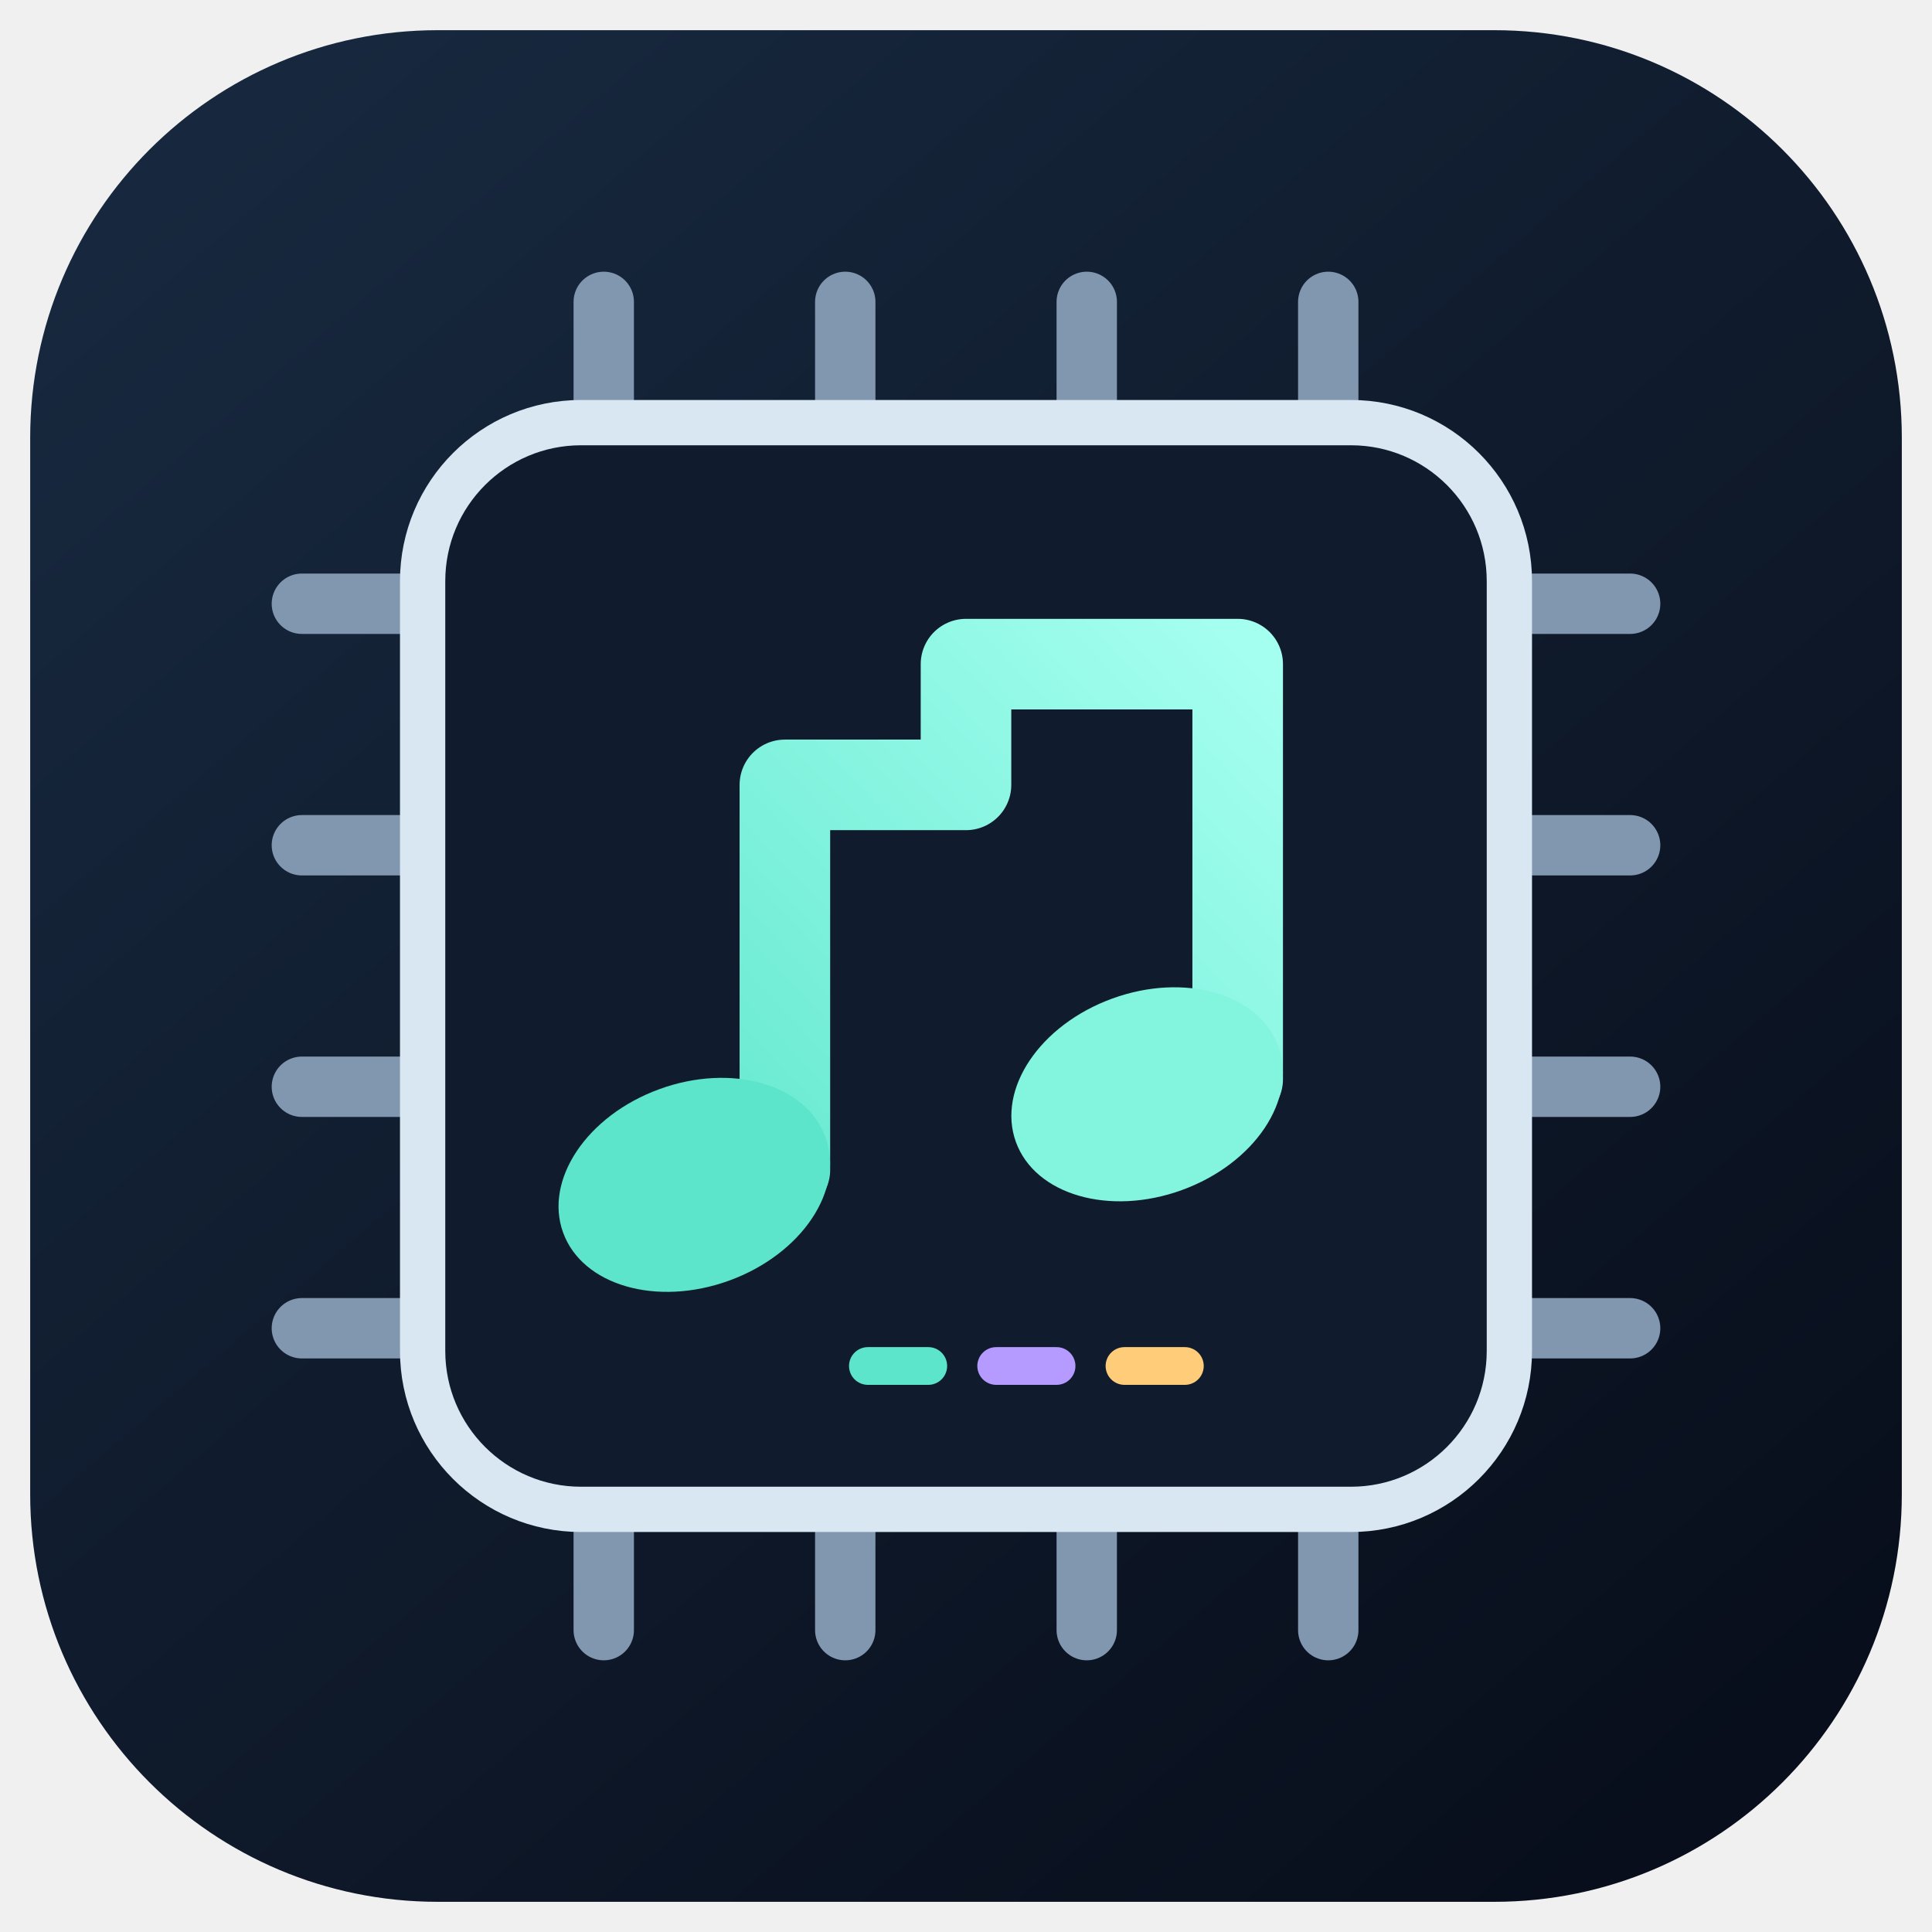
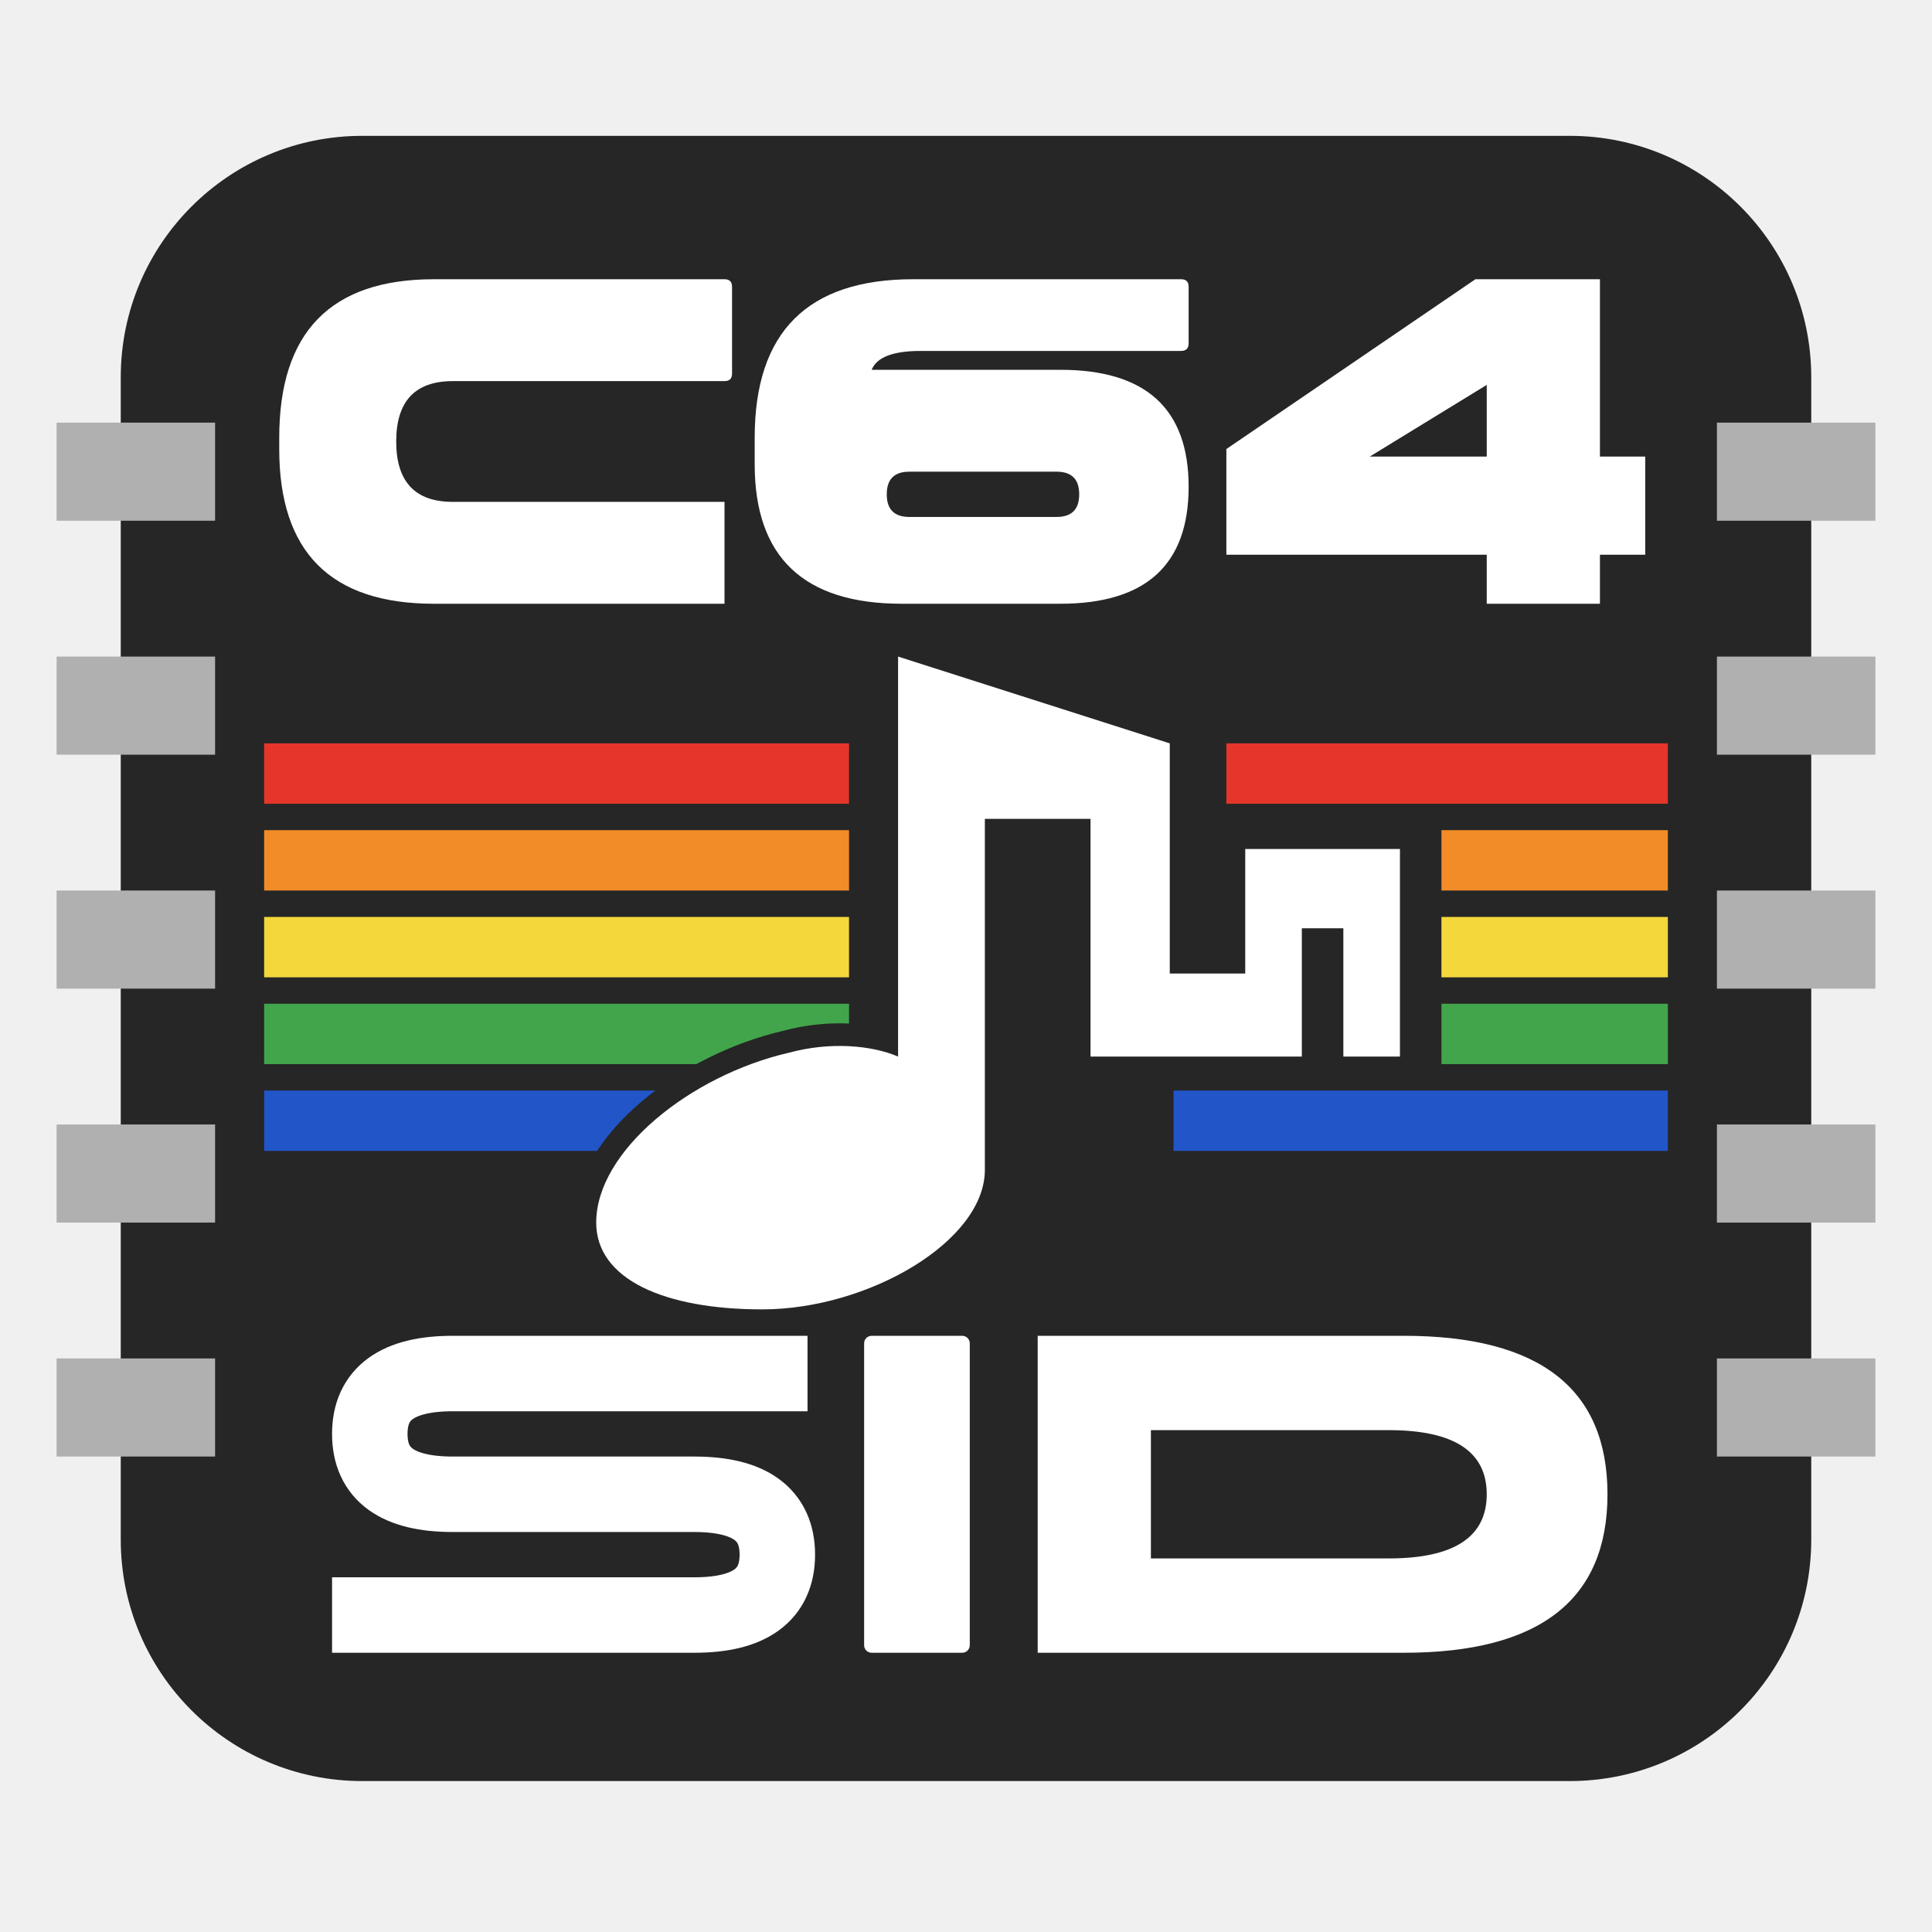
- <svg xmlns="http://www.w3.org/2000/svg" width="512" height="512" viewBox="0 0 512 512" fill="none" role="img" aria-labelledby="title desc">
-   <defs>
-     <linearGradient id="tile" x1="64" y1="32" x2="448" y2="480" gradientUnits="userSpaceOnUse">
-       <stop stop-color="#17283E" />
-       <stop offset="1" stop-color="#080E1B" />
-     </linearGradient>
-     <linearGradient id="music" x1="168" y1="336" x2="336" y2="176" gradientUnits="userSpaceOnUse">
-       <stop stop-color="#5CE5CA" />
-       <stop offset="1" stop-color="#A5FFF0" />
-     </linearGradient>
-   </defs>
-   <rect x="8" y="8" width="496" height="496" rx="108" fill="url(#tile)" />
-   <g stroke="#8196AF" stroke-width="16" stroke-linecap="round">
-     <path d="M160 80V112M224 80V112M288 80V112M352 80V112" />
-     <path d="M160 400V432M224 400V432M288 400V432M352 400V432" />
-     <path d="M80 160H112M80 224H112M80 288H112M80 352H112" />
-     <path d="M400 160H432M400 224H432M400 288H432M400 352H432" />
+ <svg xmlns="http://www.w3.org/2000/svg" width="512" height="512" viewBox="0 0 512 512" role="img" aria-labelledby="title desc">
+   <rect x="32" y="36" width="448" height="436" rx="64" fill="#262626" />
+   <path d="M28 125h16m-16 62h16m-16 62h16m-16 62h16m-16 62h16m424-248h16m-16 62h16m-16 62h16m-16 62h16m-16 62h16" fill="none" stroke="#B0B0B0" stroke-width="26" stroke-linecap="square" />
+   <g fill="#FFF">
+     <path d="M192 74H115Q74 74 74 116v3q0 41 41 41h77v-27h-72q-15 0-15-16t15-16h72q2 0 2-2V76q0-2-2-2Z" />
+     <path fill-rule="evenodd" d="M313 74h-71q-42 0-42 42v7q0 37 39 37h42q34 0 34-31t-34-31h-50q2-5 13-5h69q2 0 2-2V76q0-2-2-2Zm-72 51h39q6 0 6 6t-6 6h-39q-6 0-6-6t6-6Z" />
+     <path fill-rule="evenodd" d="M391 74h33v47h12v26h-12v13h-30v-13h-69v-28Zm3 28-31 19h31Z" />
+     <path d="M214 364h-94q-22 0-22 16t22 16h64q22 0 22 16t-22 16H88" fill="none" stroke="#FFF" stroke-width="20" />
+     <rect x="229" y="354" width="28" height="84" rx="2" />
+     <path fill-rule="evenodd" d="M275 354h97q54 0 54 42t-54 42h-97Zm30 25v34h63q26 0 26-17t-26-17Z" />
  </g>
-   <rect x="112" y="112" width="288" height="288" rx="42" fill="#101C2D" stroke="#D8E7F2" stroke-width="12" />
-   <path d="M208 310V208H256V176H328V286" stroke="url(#music)" stroke-width="24" stroke-linecap="round" stroke-linejoin="round" />
-   <ellipse cx="184" cy="314" rx="37" ry="27" transform="rotate(-20 184 314)" fill="#5CE5CA" />
-   <ellipse cx="304" cy="290" rx="37" ry="27" transform="rotate(-20 304 290)" fill="#83F4DE" />
-   <g stroke-width="10" stroke-linecap="round">
-     <path d="M230 362H246" stroke="#5CE5CA" />
-     <path d="M264 362H280" stroke="#B59AFF" />
-     <path d="M298 362H314" stroke="#FFCC7A" />
+   <path d="M70 205h155m100 0h117" stroke="#E6352B" stroke-width="16" />
+   <path d="M70 228h155m157 0h60" stroke="#F28C28" stroke-width="16" />
+   <path d="M70 251h155m157 0h60" stroke="#F4D83B" stroke-width="16" />
+   <path d="M70 274h155m157 0h60" stroke="#42A54B" stroke-width="16" />
+   <path d="M70 297h155m86 0h131" stroke="#2155C8" stroke-width="16" />
+   <g fill="#FFF" stroke="#262626" stroke-width="12" stroke-linejoin="round" paint-order="stroke fill">
+     <path d="M238 174 310 197v61h20v-33h41v55h-15v-34h-11v34h-56v-63h-28v93c0 19-31 37-59 37-26 0-44-8-44-23 0-19 25-39 51-45 11-3 22-2 29 1Z" />
  </g>
</svg>
